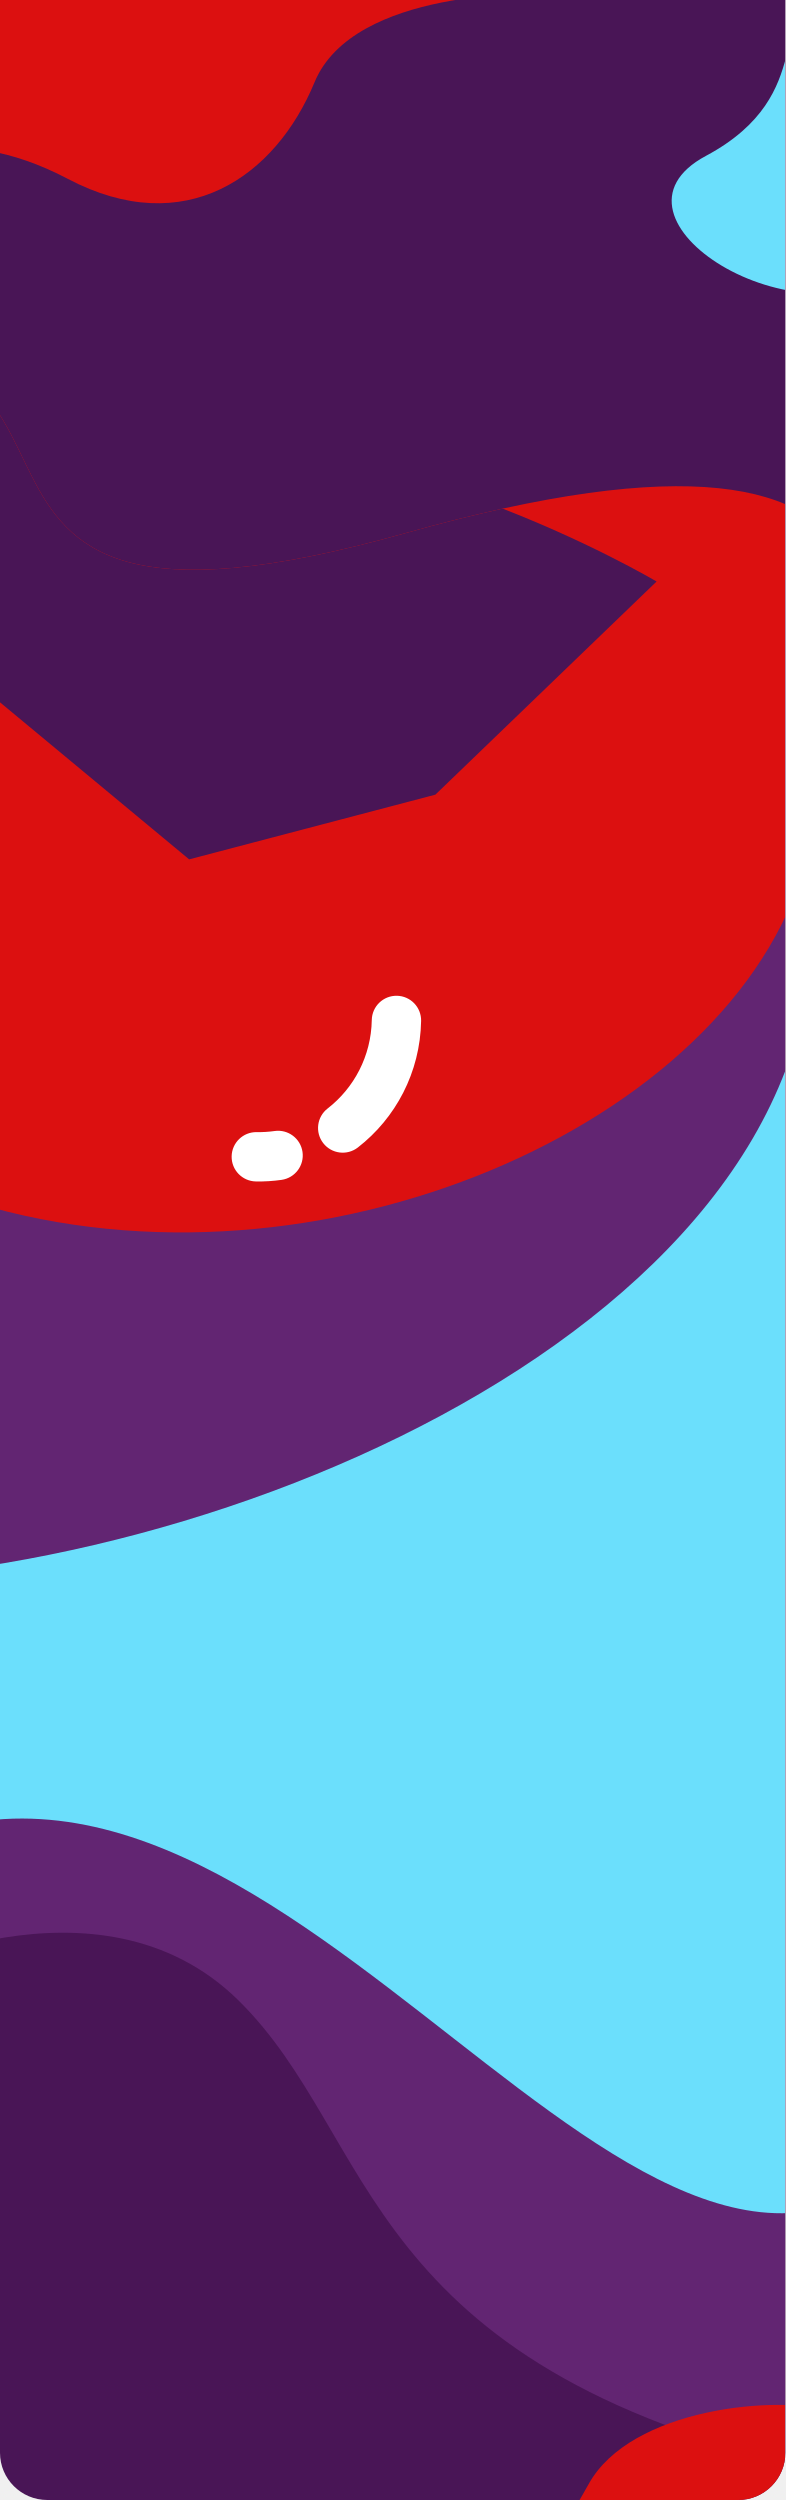
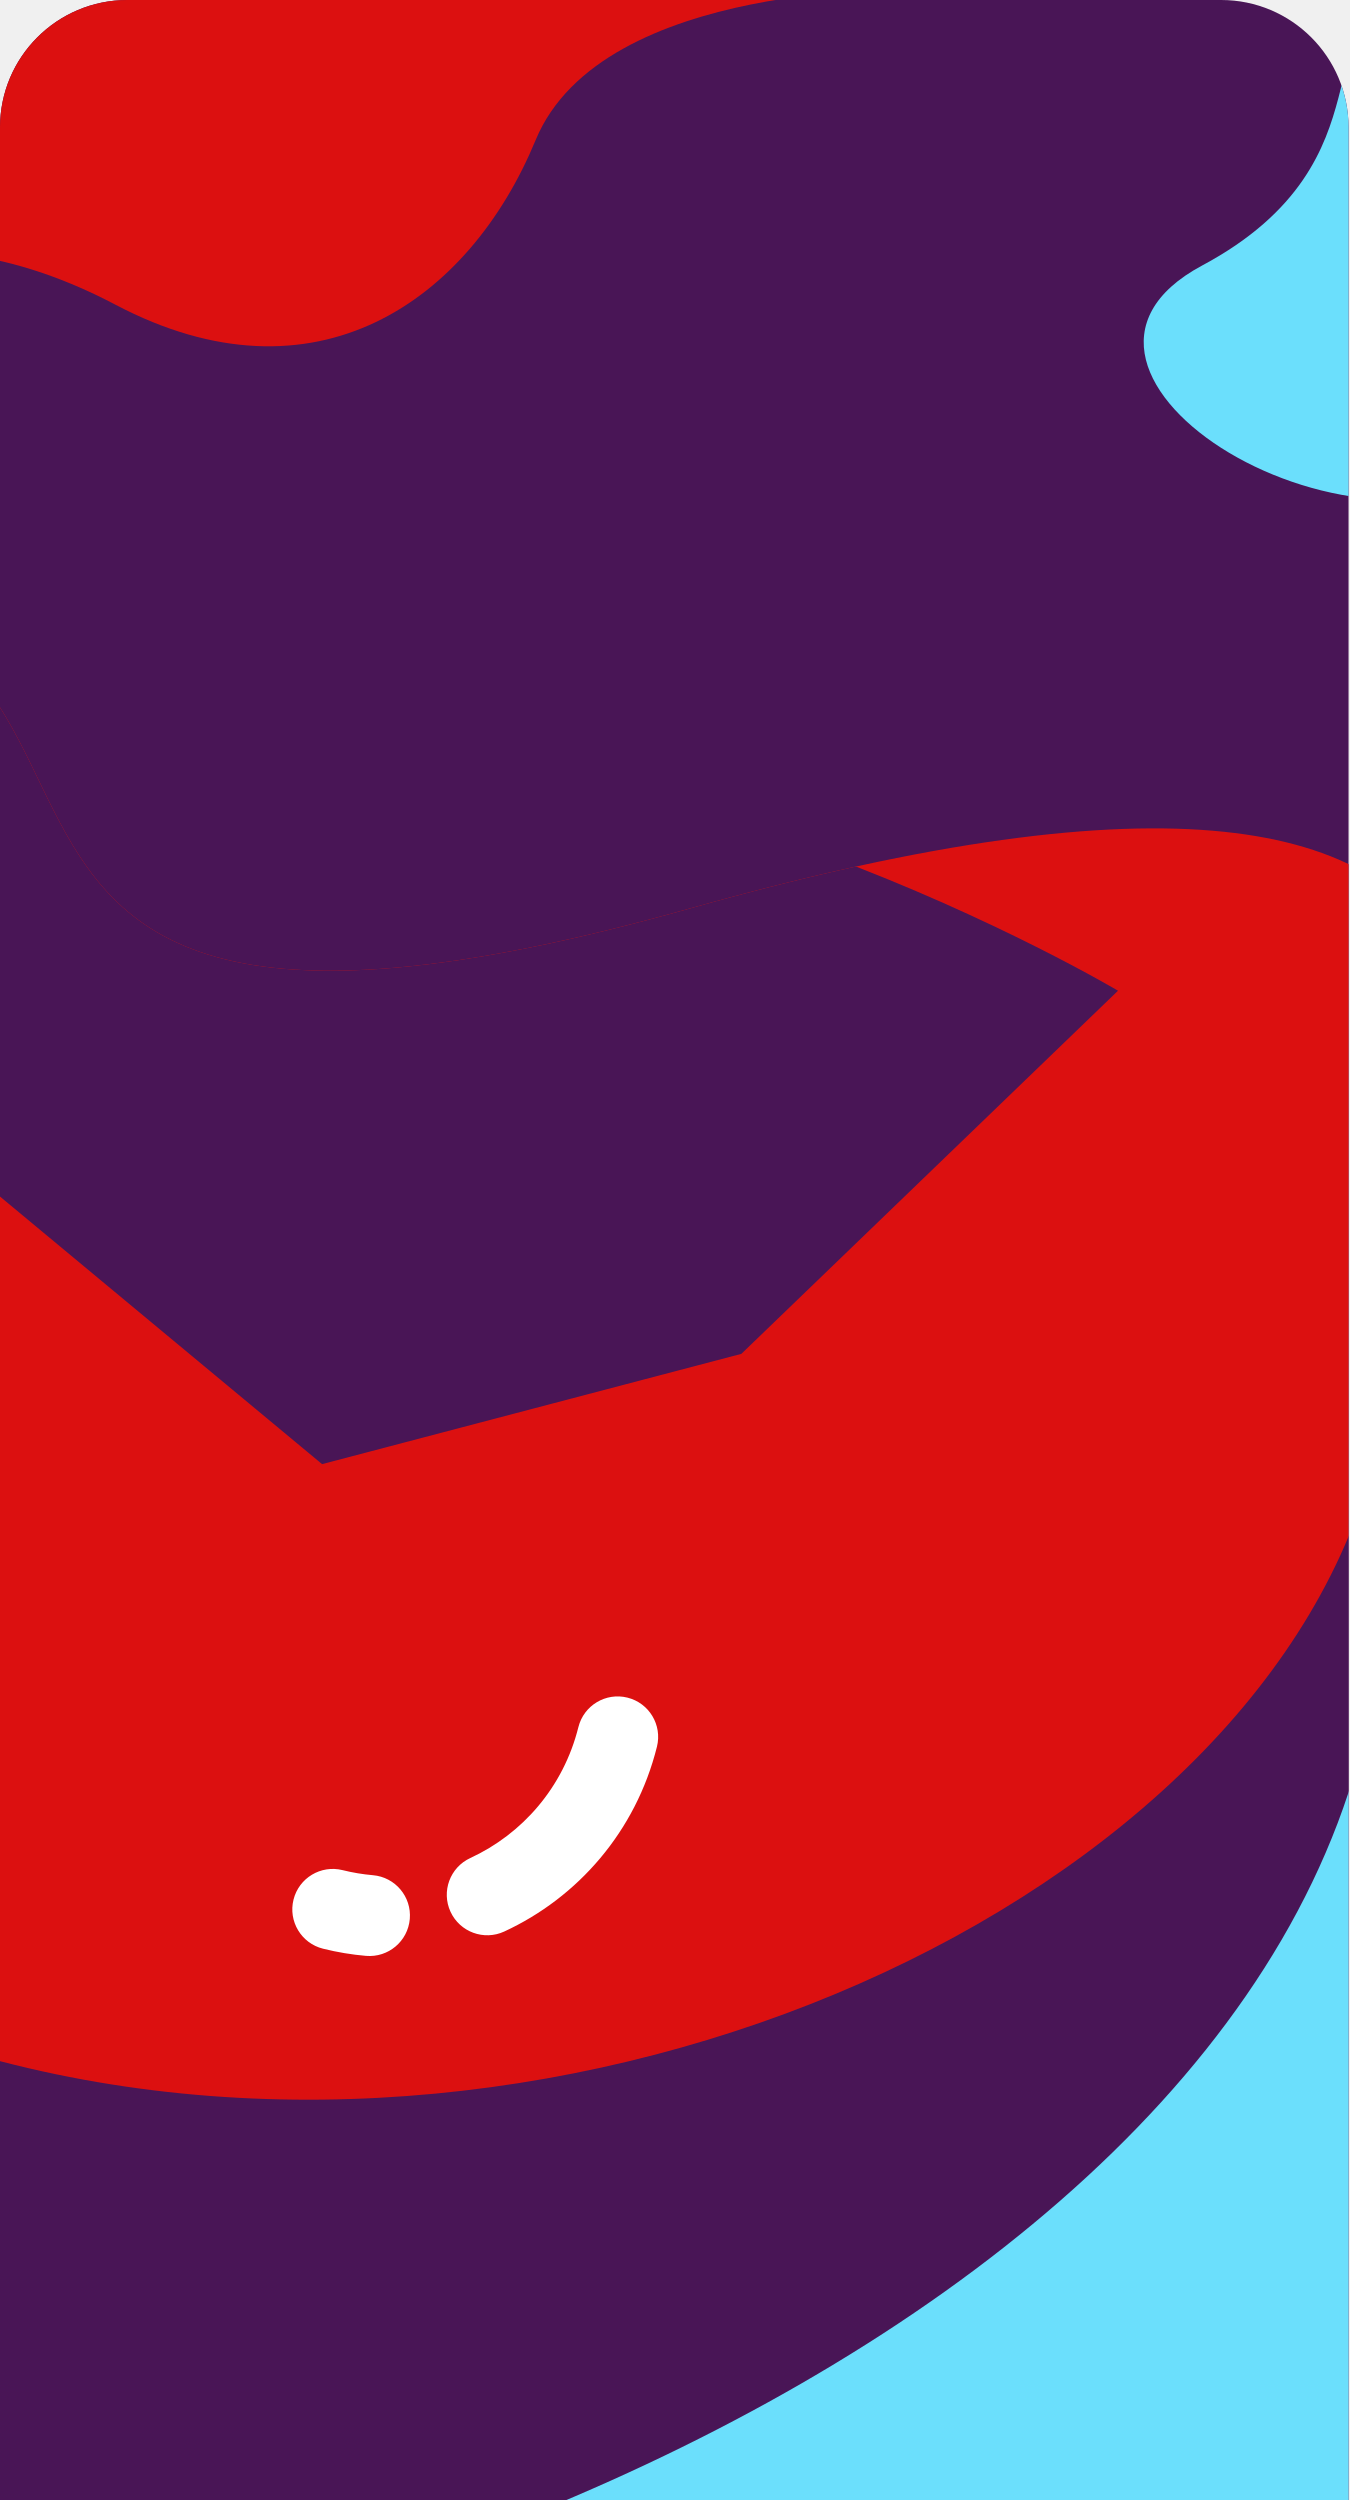
- <svg xmlns="http://www.w3.org/2000/svg" width="382" height="1216" fill="none">
+ <svg xmlns="http://www.w3.org/2000/svg" width="360" height="667" viewBox="0 0 360 667" fill="none">
  <g clip-path="url(#clip0)">
-     <path d="M382 0H0v1193c0 12.7 10.297 23 23 23h336c12.703 0 23-10.3 23-23V0z" fill="#491556" />
-     <mask id="a" maskUnits="userSpaceOnUse" x="0" y="0" width="382" height="1216">
-       <path d="M382 0H0v1193c0 12.7 10.297 23 23 23h336c12.703 0 23-10.3 23-23V0z" fill="#fff" />
+     <path d="M359.792 34C359.792 15.222 344.57 0 325.792 0H34C15.222 0 -6.10352e-05 15.222 -6.10352e-05 34V1115.68C-6.10352e-05 1127.11 9.268 1136.38 20.7 1136.38H339.092C350.525 1136.38 359.792 1127.11 359.792 1115.68V34Z" fill="#491556" />
+     <mask id="mask0" mask-type="alpha" maskUnits="userSpaceOnUse" x="0" y="0" width="360" height="1137">
+       <path d="M359.792 34C359.792 15.222 344.57 0 325.792 0H34C15.222 0 -6.10352e-05 15.222 -6.10352e-05 34V1115.68C-6.10352e-05 1127.11 9.268 1136.38 20.7 1136.38H339.092C350.525 1136.38 359.792 1127.11 359.792 1115.68V34Z" fill="white" />
    </mask>
-     <g mask="url(#a)">
-       <path fill-rule="evenodd" clip-rule="evenodd" d="M439 130c50-40 23.328-13.411 30.127-45.401 6.8-31.99-34.565-69.765-66.547-76.563-31.982-6.798-2.338 37.383-59.18 67.76C286.559 106.173 389 170 439 130z" fill="#6BDFFC" />
-       <path fill-rule="evenodd" clip-rule="evenodd" d="M-60 962s108-56 176 11 58 177 280 228-15-218-15-218L8 777l-120 95 52 90z" fill="#622572" />
-       <path fill-rule="evenodd" clip-rule="evenodd" d="M-16 599l410-98s215 289 82 507S176 851-16 887s0-288 0-288z" fill="#6BDFFC" />
-       <path d="M178.124 600.297l-1.862-5.704 1.862 5.704zm3.842-7.566l5.704-1.862-5.704 1.862zm-7.566-3.842l1.862 5.704-1.862-5.704zm34.951-8.869l-4.446-4.029 4.446 4.029zm-8.475.418l-4.029 4.446 4.029-4.446zm-.418-8.475l4.447 4.028-4.447-4.028zM179.986 606c6.301-2.056 9.74-8.831 7.684-15.131l-11.408 3.724L179.986 606zm-12.167 2.927A78.934 78.934 0 00179.986 606l-3.724-11.407a67.015 67.015 0 01-10.32 2.482l1.877 11.852zm-13.729-9.975c1.037 6.546 7.183 11.012 13.729 9.975l-1.877-11.852-11.852 1.877zm9.975-13.729c-6.546 1.037-11.012 7.183-9.975 13.729l11.852-1.877-1.877-11.852zm8.473-2.037a55.095 55.095 0 01-8.473 2.037l1.877 11.852a67.015 67.015 0 0010.32-2.482l-3.724-11.407zm15.132 7.683c-2.057-6.3-8.832-9.74-15.132-7.683l3.724 11.407 11.408-3.724zm45.74-72.821c-1.037-6.546-7.184-11.012-13.729-9.975l1.877 11.852 11.852-1.877zm-19.613 66.001c15.595-17.212 23.544-41.182 19.613-66.001l-11.852 1.877c3.341 21.096-3.406 41.445-16.653 56.066l8.892 8.058zm-16.95.835c4.912 4.45 12.501 4.076 16.95-.835l-8.892-8.058-8.058 8.893zm-.835-16.95c-4.45 4.912-4.076 12.5.835 16.95l8.058-8.893-8.893-8.057zm13.694-46.132c2.752 17.376-2.795 34.103-13.694 46.132l8.893 8.057c13.247-14.621 19.994-34.97 16.653-56.066l-11.852 1.877zm9.975-13.729c-6.546 1.036-11.012 7.183-9.975 13.729l11.852-1.877-1.877-11.852z" fill="#F45D5D" />
-       <path fill-rule="evenodd" clip-rule="evenodd" d="M406.257 1173.08c-28.14-8.66-99.507-1.67-119.866 35.06-20.359 36.72-41.661 58.84-4.933 79.2s70.675 64.09 124.355 6.91c53.679-57.18 28.584-112.5.444-121.17z" fill="#DC1010" />
-       <path fill-rule="evenodd" clip-rule="evenodd" d="M-40 269.736s145.354 247.232 263 181C340.646 384.505 427 291 392 485S30.573 792.905-159 765c-189.573-27.905-235.271-357.802-235.271-357.802s294-238.965 303.397-242.386C-81.479 161.392-40 269.736-40 269.736z" fill="#622572" />
-       <path fill-rule="evenodd" clip-rule="evenodd" d="M-151.541 518.394s2.115-50.135-108.82-47.771c-110.934 2.364-61.258-263.351 144.742-298.351s39 164 313 87 239 56 188 179-258 202-420 139-2.322-74.939-2.322-74.939l-114.6 16.061z" fill="#DC1010" />
-       <mask id="b" maskUnits="userSpaceOnUse" x="-336" y="144" width="767" height="489">
-         <path fill-rule="evenodd" clip-rule="evenodd" d="M-151.541 518.394s2.115-50.135-108.82-47.771c-110.934 2.364-61.258-263.351 144.742-298.351s39 164 313 87 239 56 188 179-258 202-420 139-2.322-74.939-2.322-74.939l-114.6 16.061z" fill="#fff" />
+     <g mask="url(#mask0)">
+       <path fill-rule="evenodd" clip-rule="evenodd" d="M410.031 121.488C456.732 84.107 431.819 108.955 438.17 79.059C444.521 49.163 405.886 13.863 376.014 7.51C346.142 1.157 373.831 42.445 320.74 70.833C267.649 99.221 363.33 158.868 410.031 121.488Z" fill="#6BDFFC" />
+       <path fill-rule="evenodd" clip-rule="evenodd" d="M-14.944 553.965L368 468.195C368 468.195 568.813 721.128 444.589 911.922C320.366 1102.72 164.386 774.515 -14.944 806.022C-194.274 837.53 -14.944 553.965 -14.944 553.965Z" fill="#6BDFFC" />
+       <path d="M166.295 560.776L167.97 565.91L166.295 560.776ZM169.753 553.967L164.619 555.643L169.753 553.967ZM162.944 550.509L161.268 545.376L162.944 550.509ZM195.388 541.893L191.387 538.266L191.387 538.266L195.388 541.893ZM187.761 542.267L184.134 546.268L184.134 546.268L187.761 542.267ZM187.387 534.639L191.387 538.266L191.387 538.266L187.387 534.639ZM167.97 565.91C173.641 564.059 176.737 557.962 174.886 552.292L164.619 555.643L167.97 565.91ZM156.664 568.629C160.553 568.013 164.329 567.098 167.97 565.91L164.619 555.643C161.519 556.655 158.298 557.436 154.975 557.962L156.664 568.629ZM144.308 559.651C145.241 565.543 150.773 569.562 156.664 568.629L154.975 557.962L144.308 559.651ZM153.285 547.295C147.394 548.228 143.375 553.76 144.308 559.651L154.975 557.962L153.285 547.295ZM161.268 545.376C158.708 546.212 156.043 546.858 153.285 547.295L154.975 557.962C158.298 557.436 161.519 556.655 164.619 555.643L161.268 545.376ZM174.886 552.292C173.036 546.622 166.939 543.525 161.268 545.376L164.619 555.643L174.886 552.292ZM217.622 484.208C216.688 478.317 211.156 474.297 205.265 475.23L206.954 485.898L217.622 484.208ZM199.389 545.52C213.883 529.531 221.273 507.265 217.622 484.208L206.954 485.898C210.075 505.602 203.768 524.609 191.387 538.266L199.389 545.52ZM184.134 546.268C188.553 550.274 195.383 549.939 199.389 545.52L191.387 538.266L191.387 538.266L184.134 546.268ZM183.386 531.013C179.38 535.432 179.715 542.262 184.134 546.268L191.387 538.266L191.387 538.266L183.386 531.013ZM196.287 487.587C198.878 503.941 193.653 519.687 183.386 531.013L191.387 538.266C203.768 524.609 210.075 505.602 206.954 485.898L196.287 487.587ZM205.265 475.23C199.374 476.164 195.354 481.696 196.287 487.587L206.954 485.898L205.265 475.23Z" fill="#F45D5D" />
+       <path fill-rule="evenodd" clip-rule="evenodd" d="M-37.361 252.074C-37.361 252.074 98.402 483.117 208.284 421.222C318.167 359.328 398.823 271.945 366.132 453.242C333.442 634.539 28.555 740.986 -148.508 714.908C-325.571 688.83 -368.254 380.535 -368.254 380.535C-368.254 380.535 -93.655 157.217 -84.878 154.021C-76.101 150.824 -37.361 252.074 -37.361 252.074Z" fill="#491556" />
+       <path fill-rule="evenodd" clip-rule="evenodd" d="M-141.541 484.45C-141.541 484.45 -139.566 437.598 -243.18 439.807C-346.794 442.016 -300.396 193.7 -107.989 160.992C84.417 128.284 -71.563 314.253 184.356 242.295C440.276 170.337 407.585 294.628 359.951 409.575C312.316 524.521 118.976 598.348 -32.334 539.473C-183.644 480.598 -34.503 469.441 -34.503 469.441L-141.541 484.45Z" fill="#DC1010" />
+       <mask id="mask1" mask-type="alpha" maskUnits="userSpaceOnUse" x="-314" y="134" width="717" height="458">
+         <path fill-rule="evenodd" clip-rule="evenodd" d="M-141.541 484.45C-141.541 484.45 -139.566 437.598 -243.18 439.807C-346.794 442.016 -300.396 193.7 -107.989 160.992C84.417 128.284 -71.563 314.253 184.356 242.295C440.276 170.337 407.585 294.628 359.951 409.575C312.316 524.521 118.976 598.348 -32.334 539.473C-183.644 480.598 -34.503 469.441 -34.503 469.441L-141.541 484.45Z" fill="white" />
      </mask>
-       <g mask="url(#b)">
-         <path fill-rule="evenodd" clip-rule="evenodd" d="M-78.573 276.373s-13-98 49-134-14 98 98 78 250.932 62.474 250.932 62.474L211.767 386.519 92 418" fill="#491556" />
+       <g mask="url(#mask1)">
+         <path fill-rule="evenodd" clip-rule="evenodd" d="M-73.388 258.276C-73.388 258.276 -85.53 166.693 -27.621 133.05C30.288 99.407 -40.697 224.633 63.912 205.943C168.521 187.252 298.285 264.326 298.285 264.326L197.793 361.21L85.929 390.63" fill="#491556" />
      </g>
-       <mask id="c" maskUnits="userSpaceOnUse" x="36" y="139" width="333" height="357">
-         <path fill-rule="evenodd" clip-rule="evenodd" d="M36 205.019c0-16.603 12.335-30.618 28.803-32.729L322.1 139.296c18.527-2.376 35.291 11.054 36.762 29.675 2.695 34.125 6.675 90.231 9.138 151.113 4 98.865-24 175.865-24 175.865l-241.12-66.74c-3.234-.896-6.318-2.271-8.983-4.31C80.064 414.316 36 375.422 36 309.364V205.019z" fill="#fff" />
-         <path d="M343.841 494.896c-.06.175-.113.324-.156.447l-240.672-66.616c-3.187-.882-6.208-2.233-8.812-4.225C80.409 413.951 36.5 375.186 36.5 309.364V205.019c0-16.351 12.148-30.154 28.366-32.233l257.297-32.994c18.248-2.34 34.753 10.887 36.2 29.219 2.695 34.12 6.675 90.22 9.137 151.093 1.998 49.382-3.996 93.306-10.49 124.886-3.247 15.789-6.618 28.49-9.177 37.243a311.244 311.244 0 01-3.113 10.058 185.611 185.611 0 01-.879 2.605z" stroke="#fff" />
-       </mask>
-       <path fill-rule="evenodd" clip-rule="evenodd" d="M-59 80.799S-23.919 57.043 33 87c57 30 101-1 120-47S262-3 262-3L32.552-182-59 80.798z" fill="#DC1010" />
+       <path fill-rule="evenodd" clip-rule="evenodd" d="M-55.107 75.508C-55.107 75.508 -22.34 53.308 30.822 81.303C84.061 109.339 125.158 80.369 142.904 37.381C160.65 -5.607 244.711 -2.804 244.711 -2.804L30.404 -170.083L-55.107 75.508Z" fill="#DC1010" />
    </g>
-     <path d="M136.104 567.948l-.844-5.94.844 5.94zm5.097-6.783l5.94-.844-5.94.844zm-6.784-5.097l.843 5.94-.843-5.94zm35.96-2.666l-3.679-4.739 3.679 4.739zm-8.419-1.06l-4.739 3.679 4.739-3.679zm1.061-8.419l3.679 4.74-3.679-4.74zm-26.072 29.966c6.562-.932 11.126-7.006 10.194-13.568l-11.881 1.687 1.687 11.881zm-12.49.769c4.236.074 8.409-.19 12.49-.769l-1.687-11.881a66.937 66.937 0 01-10.594.652l-.209 11.998zm-11.789-12.207c-.116 6.626 5.162 12.092 11.789 12.207l.209-11.998-11.998-.209zm12.208-11.789c-6.627-.116-12.092 5.162-12.208 11.789l11.998.209.21-11.998zm8.697-.535c-2.83.402-5.734.587-8.697.535l-.21 11.998c3.6.063 7.139-.161 10.594-.652l-1.687-11.881zm13.568 10.194c-.932-6.562-7.006-11.126-13.568-10.194l1.687 11.881 11.881-1.687zm57.691-63.772c.116-6.626-5.162-12.092-11.789-12.207l-.209 11.998 11.998.209zm-30.776 61.593c18.347-14.243 30.338-36.468 30.776-61.593l-11.998-.209c-.373 21.356-10.551 40.224-26.136 52.323l7.358 9.479zm-16.837-2.121c4.064 5.235 11.602 6.185 16.837 2.121l-7.358-9.479-9.479 7.358zm2.12-16.837c-5.235 4.064-6.184 11.602-2.12 16.837l9.479-7.358-7.359-9.479zm21.497-43.054c-.307 17.59-8.675 33.1-21.497 43.054l7.359 9.479c15.585-12.099 25.763-30.967 26.136-52.323l-11.998-.21zm12.207-11.788c-6.626-.116-12.092 5.162-12.207 11.788l11.998.21.209-11.998z" fill="#fff" />
+     <path d="M98.11 516.444L97.646 521.825L97.646 521.825L98.11 516.444ZM103.953 511.528L98.573 511.064L98.573 511.064L103.953 511.528ZM99.037 505.684L99.5 500.304L99.5 500.304L99.037 505.684ZM132.269 510.43L130.003 505.528L130.003 505.528L132.269 510.43ZM125.101 507.794L120.2 510.06L120.2 510.06L125.101 507.794ZM127.737 500.627L130.003 505.528L130.003 505.528L127.737 500.627ZM97.646 521.825C103.589 522.336 108.821 517.934 109.333 511.991L98.573 511.064L98.573 511.064L97.646 521.825ZM86.177 519.91C89.997 520.862 93.83 521.496 97.646 521.825L98.573 511.064C95.323 510.784 92.054 510.245 88.789 509.431L86.177 519.91ZM78.31 506.818C76.867 512.605 80.389 518.467 86.177 519.91L88.789 509.431L88.789 509.431L78.31 506.818ZM91.402 498.952C85.615 497.509 79.753 501.03 78.31 506.818L88.789 509.431L88.789 509.431L91.402 498.952ZM99.5 500.304C96.817 500.073 94.111 499.627 91.402 498.952L88.789 509.431C92.054 510.245 95.323 510.784 98.573 511.064L99.5 500.304ZM109.333 511.991C109.845 506.049 105.443 500.816 99.5 500.304L98.573 511.064L98.573 511.064L109.333 511.991ZM175.274 466.018C176.717 460.23 173.195 454.369 167.407 452.926L164.795 463.405L175.274 466.018ZM134.534 515.332C154.123 506.278 169.626 488.669 175.274 466.018L164.795 463.405C159.968 482.763 146.736 497.794 130.003 505.528L134.534 515.332ZM120.2 510.06C122.702 515.474 129.12 517.834 134.534 515.332L130.003 505.528L130.003 505.528L120.2 510.06ZM125.472 495.725C120.057 498.227 117.697 504.645 120.2 510.06L130.003 505.528L130.003 505.528L125.472 495.725ZM154.315 460.792C150.31 476.858 139.347 489.311 125.472 495.725L130.003 505.528C146.736 497.794 159.968 482.762 164.795 463.405L154.315 460.792ZM167.407 452.926C161.62 451.483 155.758 455.005 154.315 460.792L164.795 463.405L167.407 452.926Z" fill="white" />
  </g>
  <defs>
    <clipPath id="clip0">
-       <path fill="#fff" d="M0 0h382v1216H0z" />
+       <rect width="360" height="1137" fill="white" />
    </clipPath>
  </defs>
</svg>
